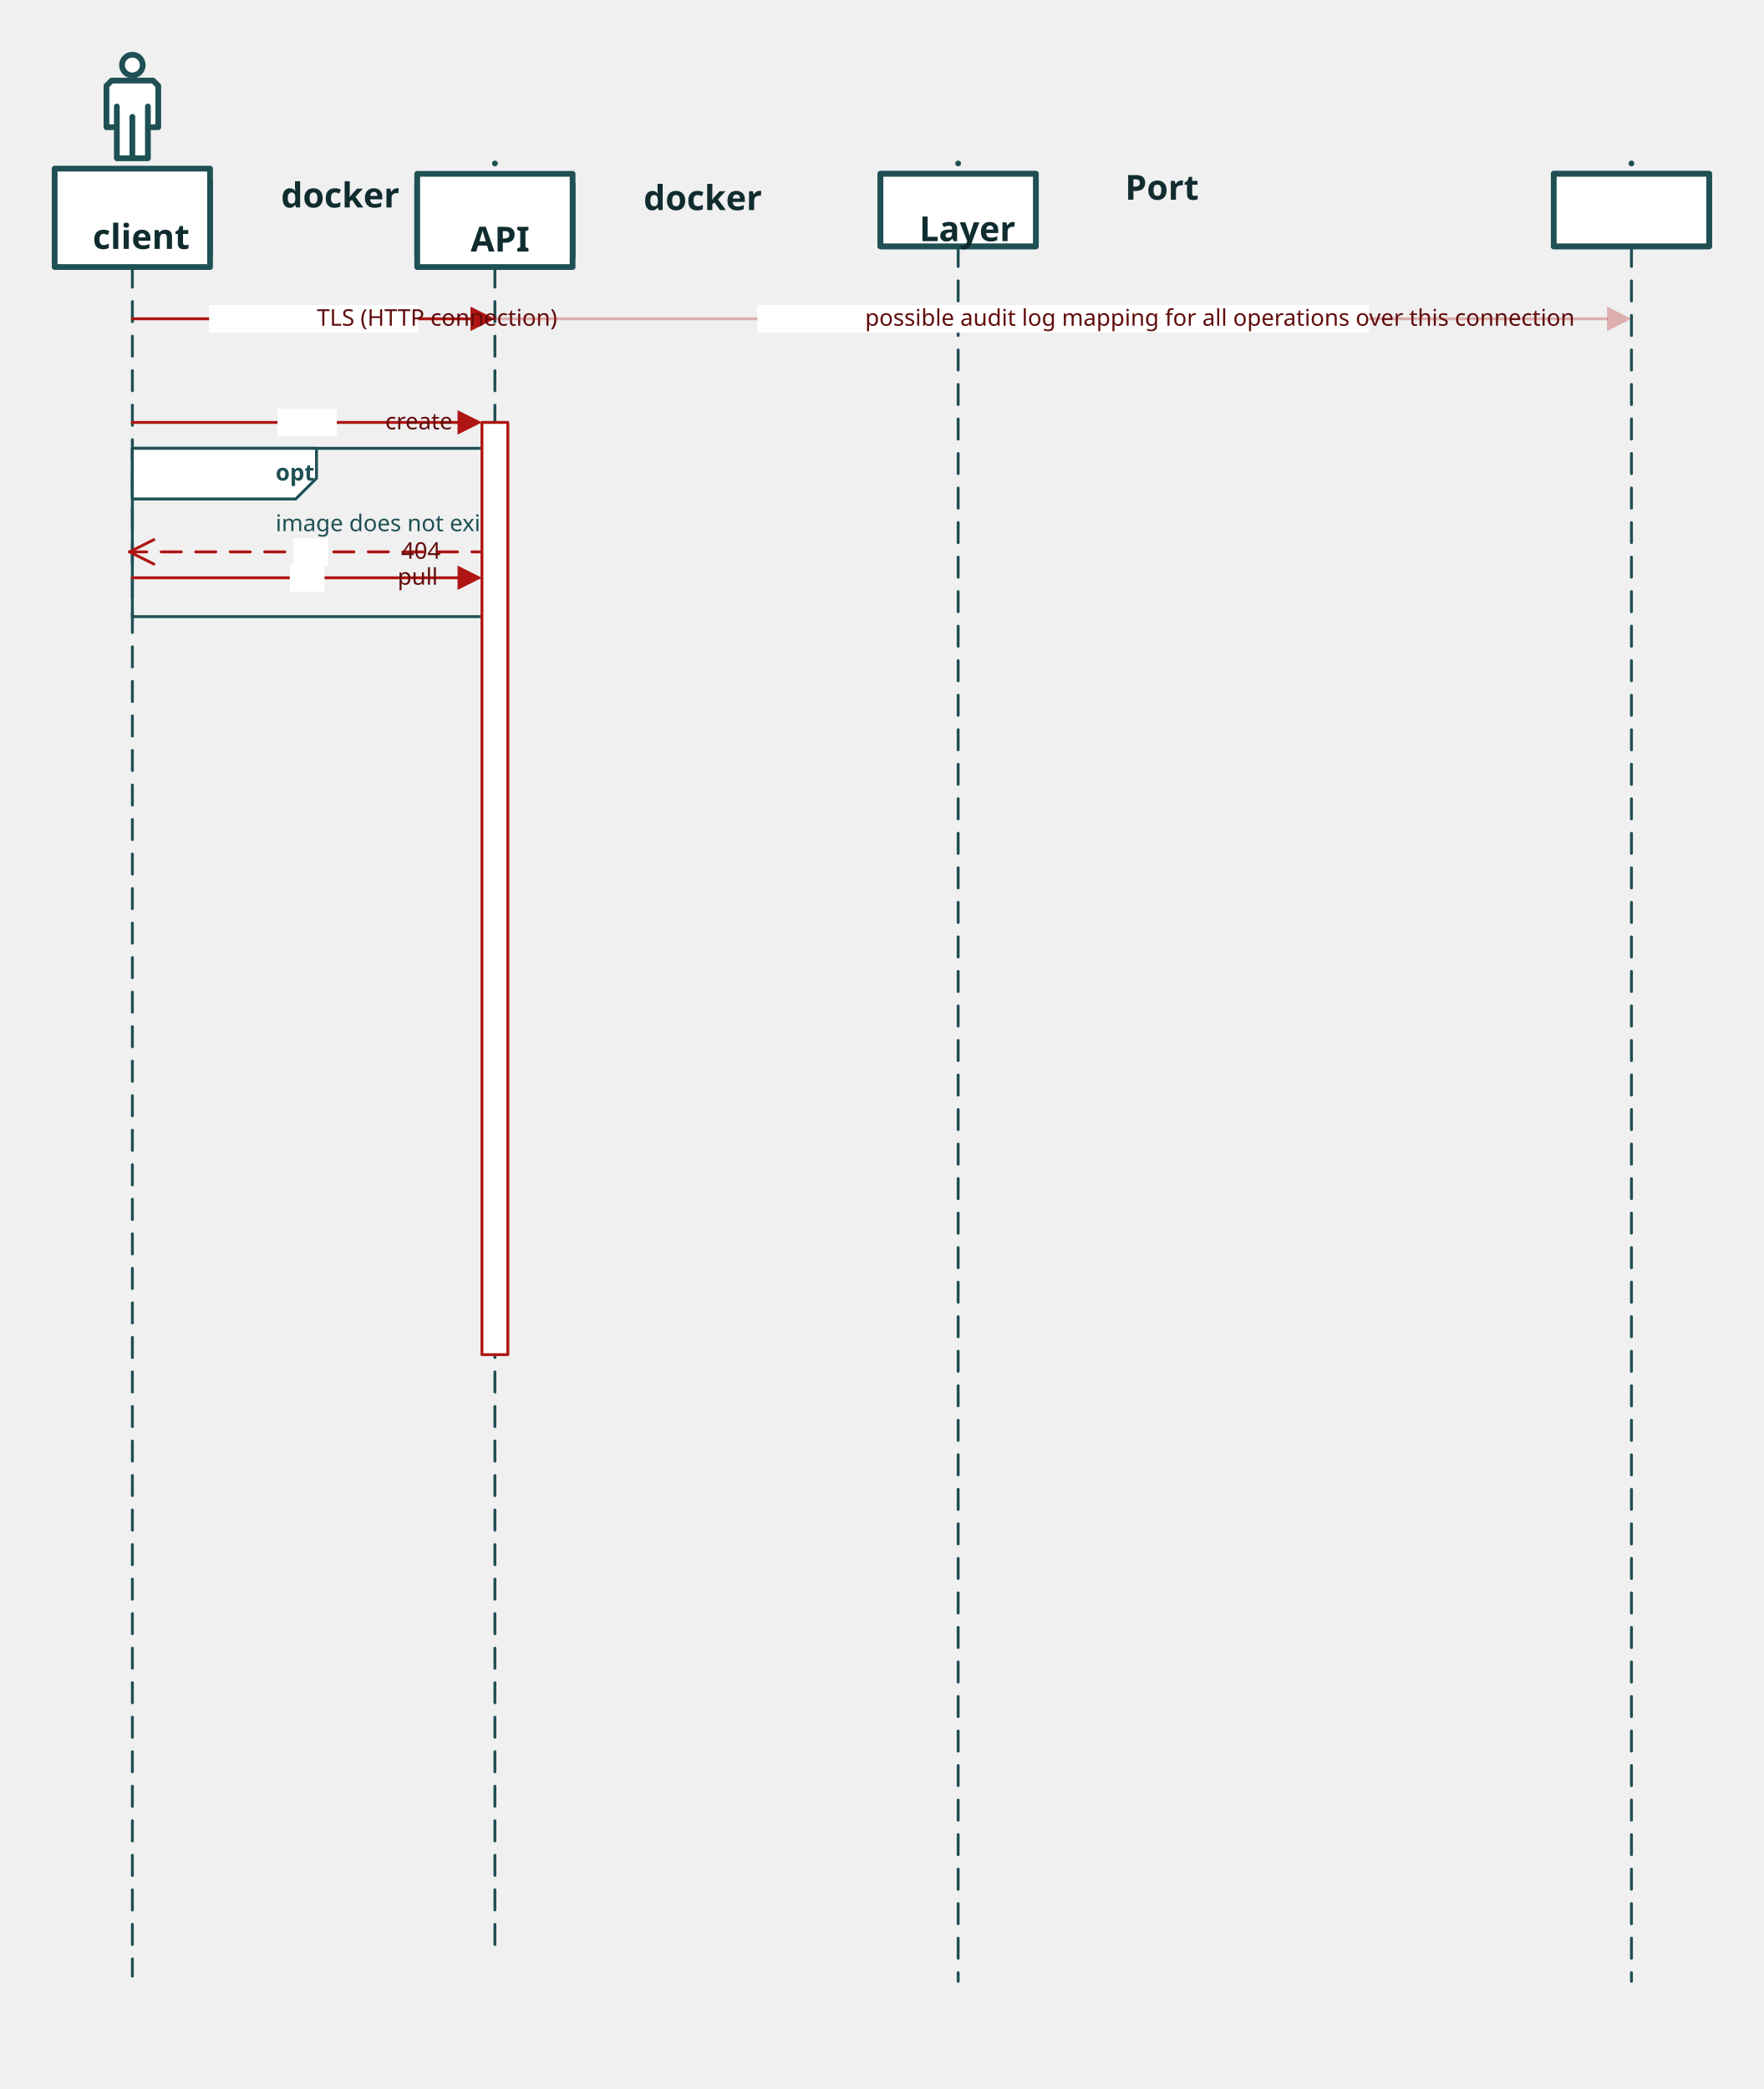
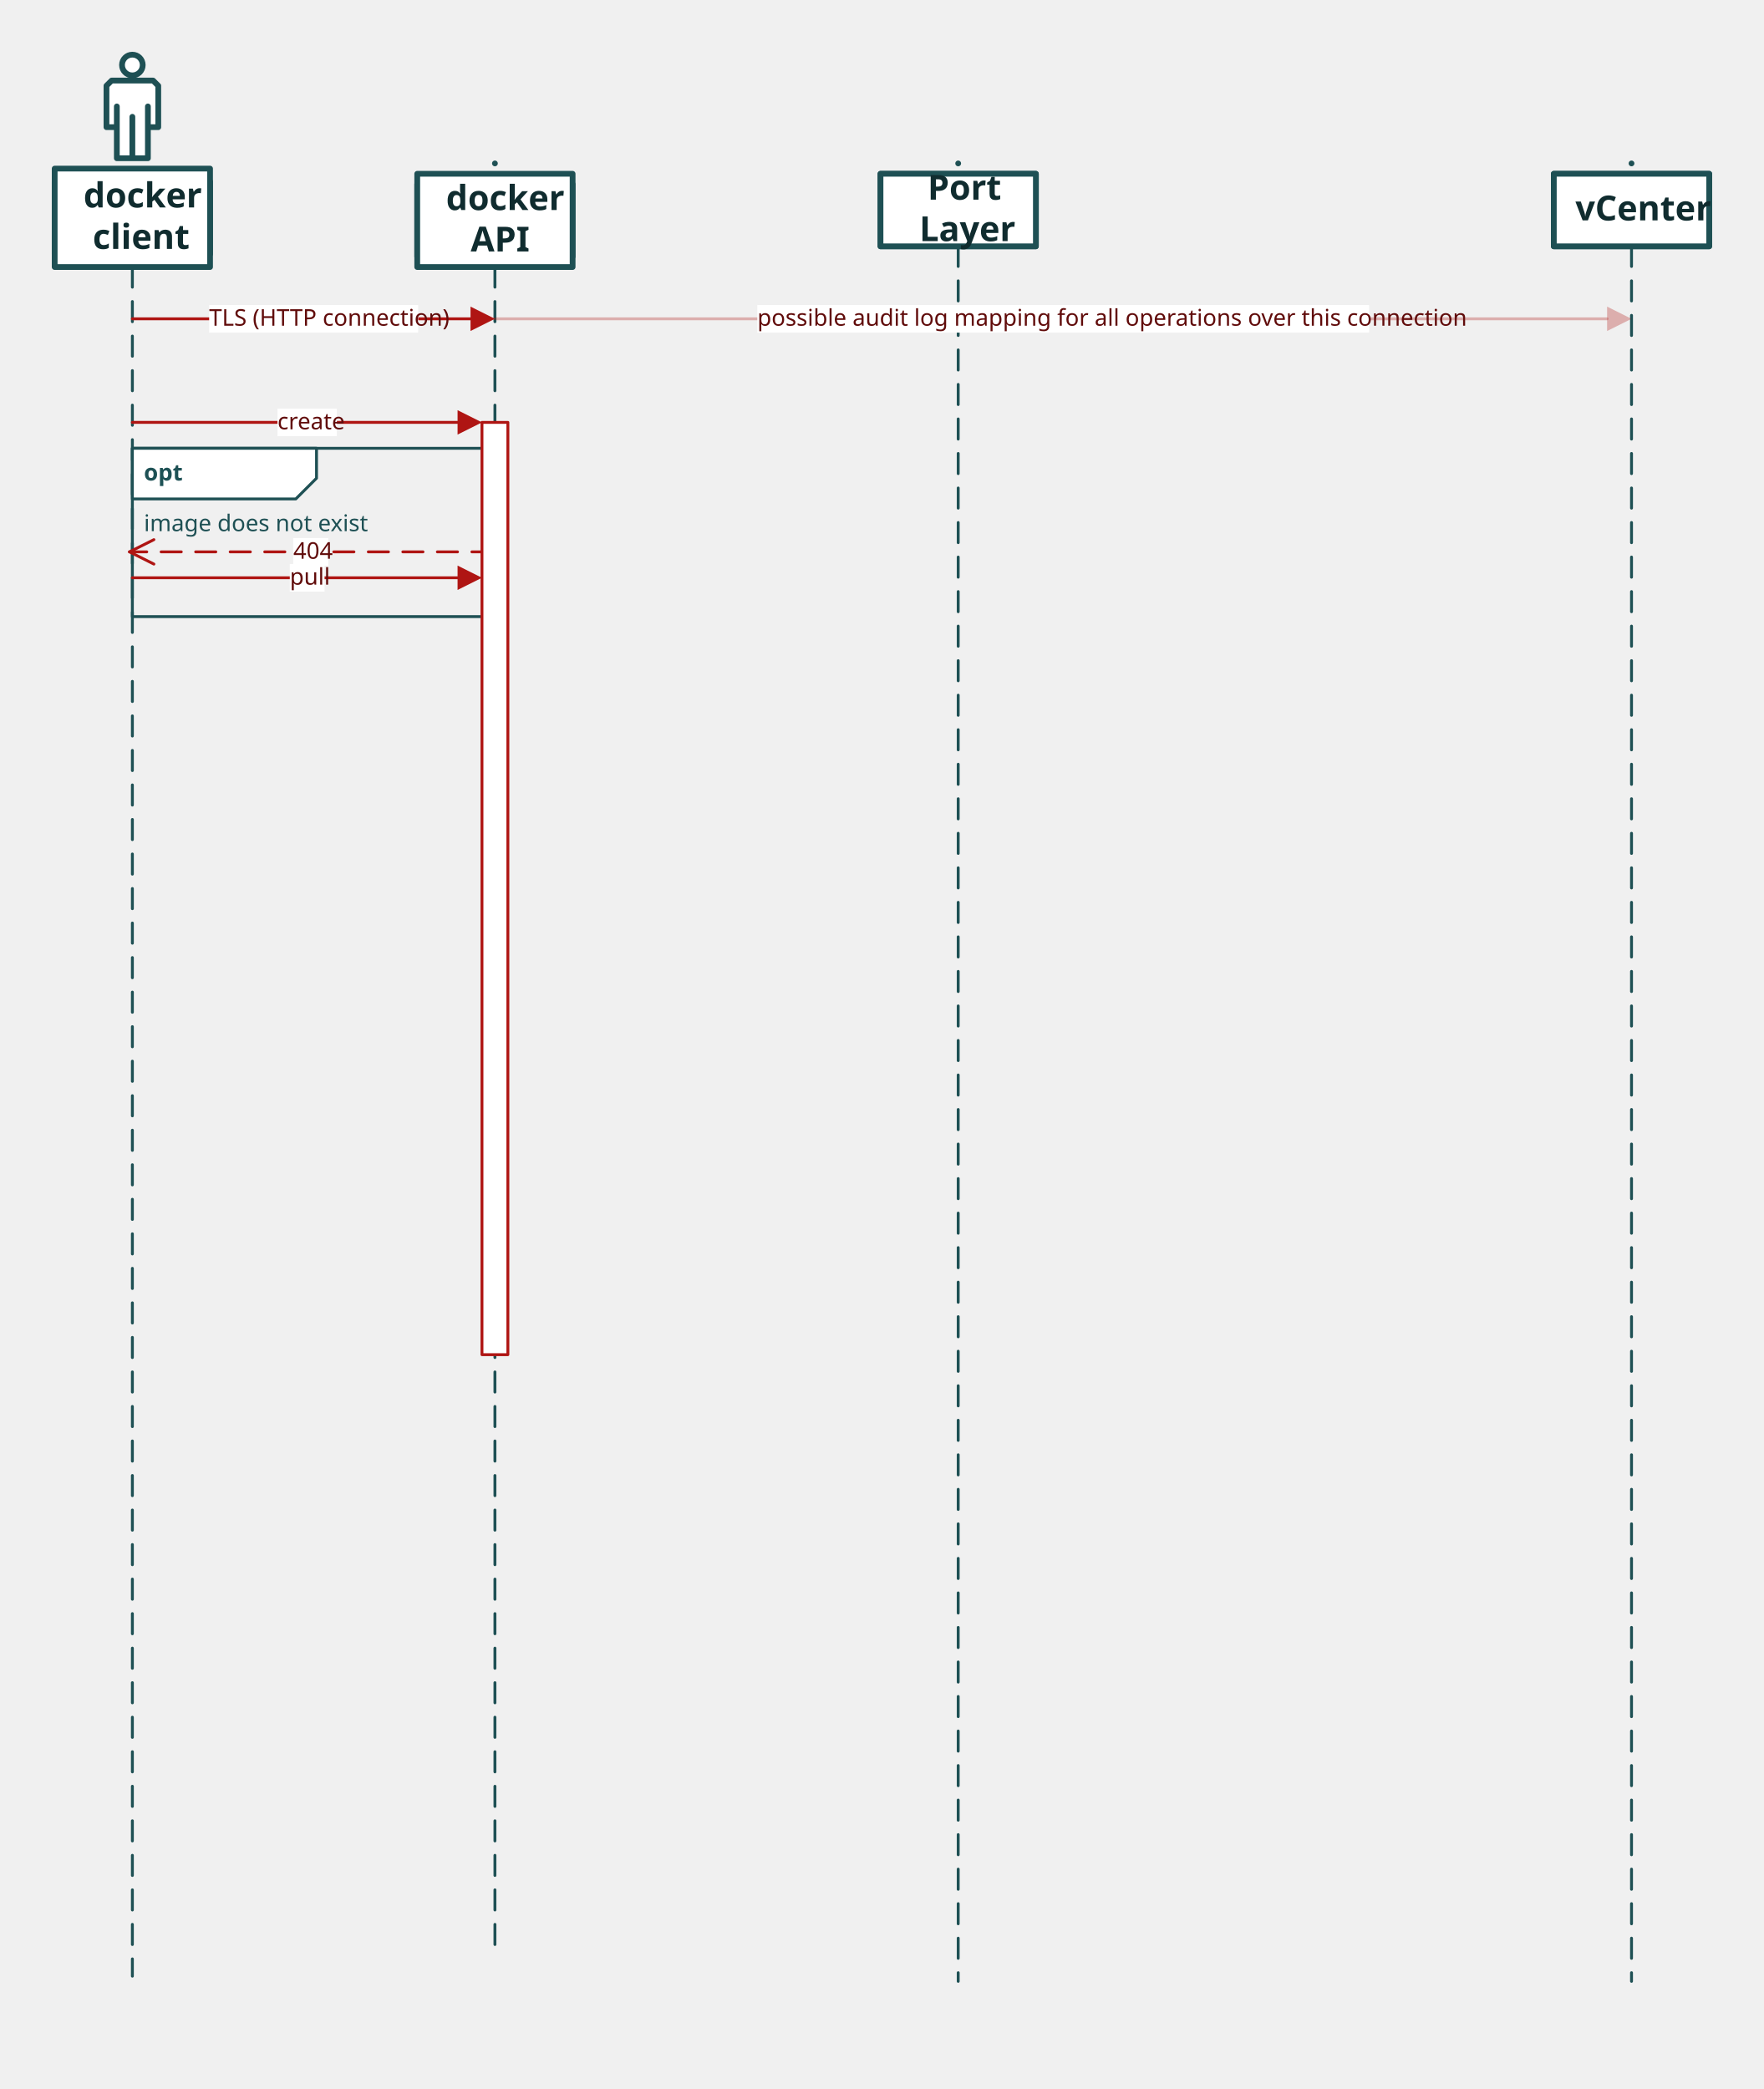
- <svg xmlns="http://www.w3.org/2000/svg" xmlns:ns1="http://schemas.microsoft.com/visio/2003/SVGExtensions/" xmlns:xlink="http://www.w3.org/1999/xlink" width="8.514in" height="10.084in" viewBox="0 0 613 726.014" xml:space="preserve" color-interpolation-filters="sRGB" class="st17">
-   <ns1:documentProperties ns1:langID="1033" ns1:viewMarkup="false">
-     <ns1:userDefs>
-       <ns1:ud ns1:nameU="msvNoAutoConnect" ns1:prompt="" ns1:val="VT0(1):26" />
-     </ns1:userDefs>
-   </ns1:documentProperties>
-   <style type="text/css">
- 	
- 		.st1 {fill:#ffffff;stroke:#1e5054;stroke-linecap:round;stroke-linejoin:round;stroke-width:2}
- 		.st2 {stroke:#1e5054;stroke-dasharray:7,5;stroke-linecap:round;stroke-linejoin:round;stroke-width:1}
- 		.st3 {fill:#102c2f;font-family:Calibri;font-size:1em;font-weight:bold}
- 		.st4 {font-size:1em}
- 		.st5 {marker-end:url(#mrkr4-61);stroke:#af1513;stroke-linecap:round;stroke-linejoin:round;stroke-width:1}
- 		.st6 {fill:#af1513;fill-opacity:1;stroke:#af1513;stroke-opacity:1;stroke-width:0.236}
- 		.st7 {fill:#ffffff;stroke:none;stroke-linecap:butt;stroke-width:7.2}
- 		.st8 {fill:#610c0b;font-family:Calibri;font-size:0.667em}
- 		.st9 {marker-end:url(#mrkr4-69);stroke:#af1513;stroke-linecap:round;stroke-linejoin:round;stroke-opacity:0.3;stroke-width:1}
- 		.st10 {fill:#af1513;fill-opacity:0.3;stroke:#af1513;stroke-opacity:0.3;stroke-width:0.236}
- 		.st11 {fill:#1e5054;fill-opacity:0;stroke:#1e5054;stroke-linecap:round;stroke-linejoin:round;stroke-width:1}
- 		.st12 {fill:#ffffff;stroke:#1e5054;stroke-linecap:round;stroke-linejoin:round;stroke-width:1}
- 		.st13 {fill:#1e5155;font-family:Calibri;font-size:0.667em;font-weight:bold}
- 		.st14 {fill:#1e5054;font-family:Calibri;font-size:0.667em}
- 		.st15 {marker-end:url(#mrkr3-99);stroke:#af1513;stroke-dasharray:7,5;stroke-linecap:round;stroke-linejoin:round;stroke-width:1}
- 		.st16 {fill:#ffffff;stroke:#af1513;stroke-linecap:round;stroke-linejoin:round;stroke-width:1}
- 		.st17 {fill:none;fill-rule:evenodd;font-size:12px;overflow:visible;stroke-linecap:square;stroke-miterlimit:3}
- 	
- 	</style>
+ <svg xmlns="http://www.w3.org/2000/svg" xmlns:xlink="http://www.w3.org/1999/xlink" width="817.333" height="968.016" class="st17" color-interpolation-filters="sRGB" viewBox="0 0 613 726.014" xml:space="preserve">
+   <style type="text/css">.st1,.st2{stroke:#1e5054;stroke-linecap:round;stroke-linejoin:round}.st1{fill:#fff;stroke-width:2}.st2{stroke-dasharray:7,5;stroke-width:1}.st3{fill:#102c2f;font-family:Calibri;font-size:1em;font-weight:700}.st4{font-size:1em}.st5,.st6{stroke:#af1513}.st5{marker-end:url(#mrkr4-61);stroke-linecap:round;stroke-linejoin:round;stroke-width:1}.st6{fill:#af1513;fill-opacity:1;stroke-opacity:1;stroke-width:.236}.st7{fill:#fff;stroke:none;stroke-linecap:butt;stroke-width:7.2}.st8{fill:#610c0b;font-family:Calibri;font-size:.667em}.st10,.st9{stroke:#af1513;stroke-opacity:.3}.st9{marker-end:url(#mrkr4-69);stroke-linecap:round;stroke-linejoin:round;stroke-width:1}.st10{fill:#af1513;fill-opacity:.3;stroke-width:.236}.st11,.st12{stroke:#1e5054;stroke-linecap:round;stroke-linejoin:round;stroke-width:1}.st11{fill:#1e5054;fill-opacity:0}.st12{fill:#fff}.st13,.st14{font-family:Calibri;font-size:.667em}.st13{fill:#1e5155;font-weight:700}.st14{fill:#1e5054}.st15,.st16{stroke:#af1513;stroke-linecap:round;stroke-linejoin:round;stroke-width:1}.st15{marker-end:url(#mrkr3-99);stroke-dasharray:7,5}.st16{fill:#fff}.st17{fill:none;fill-rule:evenodd;font-size:12px;overflow:visible;stroke-linecap:square;stroke-miterlimit:3}</style>
  <defs id="Markers">
    <g id="lend4">
-       <path d="M 2 1 L 0 0 L 2 -1 L 2 1 " style="stroke:none" />
+       <path d="M 2 1 L 0 0 L 2 -1 L 2 1" style="stroke:none" />
    </g>
-     <marker id="mrkr4-61" class="st6" ns1:arrowType="4" ns1:arrowSize="3" ns1:setback="8.48" refX="-8.48" orient="auto" markerUnits="strokeWidth" overflow="visible">
-       <use xlink:href="#lend4" transform="scale(-4.24,-4.24) " />
+     <marker id="mrkr4-61" class="st6" markerUnits="strokeWidth" orient="auto" overflow="visible" refX="-8.48">
+       <use transform="scale(-4.24,-4.24)" xlink:href="#lend4" />
    </marker>
-     <marker id="mrkr4-69" class="st10" ns1:arrowType="4" ns1:arrowSize="3" ns1:setback="8.48" refX="-8.48" orient="auto" markerUnits="strokeWidth" overflow="visible">
-       <use xlink:href="#lend4" transform="scale(-4.24,-4.24) " />
+     <marker id="mrkr4-69" class="st10" markerUnits="strokeWidth" orient="auto" overflow="visible" refX="-8.48">
+       <use transform="scale(-4.24,-4.24)" xlink:href="#lend4" />
    </marker>
    <g id="lend3">
-       <path d="M 2 1 L 0 0 L 2 -1 " style="stroke-linecap:round;stroke-linejoin:round;fill:none" />
+       <path d="M 2 1 L 0 0 L 2 -1" style="stroke-linecap:round;stroke-linejoin:round;fill:none" />
    </g>
-     <marker id="mrkr3-99" class="st6" ns1:arrowType="3" ns1:arrowSize="3" orient="auto" markerUnits="strokeWidth" overflow="visible">
-       <use xlink:href="#lend3" transform="scale(-4.24,-4.24) " />
+     <marker id="mrkr3-99" class="st6" markerUnits="strokeWidth" orient="auto" overflow="visible">
+       <use transform="scale(-4.24,-4.24)" xlink:href="#lend3" />
    </marker>
  </defs>
-   <g ns1:mID="0" ns1:index="1" ns1:groupContext="foregroundPage">
-     <ns1:userDefs>
-       <ns1:ud ns1:nameU="msvThemeOrder" ns1:val="VT0(0):26" />
-     </ns1:userDefs>
-     <ns1:pageProperties ns1:drawingScale="1" ns1:pageScale="1" ns1:drawingUnits="0" ns1:shadowOffsetX="9" ns1:shadowOffsetY="-9" />
-     <ns1:layer ns1:name="Connector" ns1:index="0" />
-     <g id="group1-1" transform="translate(19,-633.214)" ns1:mID="1" ns1:groupContext="group">
-       <ns1:userDefs>
-         <ns1:ud ns1:nameU="visVersion" ns1:prompt="" ns1:val="VT0(15):26" />
-         <ns1:ud ns1:nameU="ShowActor" ns1:prompt="" ns1:val="VT0(1):5" />
-         <ns1:ud ns1:nameU="ShowDestruction" ns1:prompt="" ns1:val="VT0(0):5" />
-       </ns1:userDefs>
-       <g id="shape2-2" ns1:mID="2" ns1:groupContext="shape" transform="translate(0,-4.5)">
-         <rect x="0" y="700.814" width="54" height="25.2" class="st1" />
+   <g>
+     <g id="group1-1" transform="translate(19,-633.214)">
+       <g id="shape2-2" transform="translate(0,-4.5)">
+         <rect width="54" height="25.2" x="0" y="700.814" class="st1" />
      </g>
-       <g id="shape3-4" ns1:mID="3" ns1:groupContext="shape" transform="translate(18,-37.8)">
-         <path d="M3.6 726.01 L3.6 708.01 L3.6 715.21 L0 715.21 L0 700.81 L1.8 699.01 L16.2 699.01 L18 700.81 L18 715.21 L14.4         715.21 L14.4 708.01 L14.4 726.01 L9 726.01 L9 711.61 L9 726.01 L3.6 726.01 ZM12.6 693.61 A3.6 3.6 -180         1 0 5.4 693.61 A3.6 3.6 -180 1 0 12.6 693.61 Z" class="st1" />
+       <g id="shape3-4" transform="translate(18,-37.8)">
+         <path d="M3.6 726.01 L3.6 708.01 L3.6 715.21 L0 715.21 L0 700.81 L1.8 699.01 L16.2 699.01 L18 700.81 L18 715.21 L14.4 715.21 L14.4 708.01 L14.4 726.01 L9 726.01 L9 711.61 L9 726.01 L3.6 726.01 ZM12.6 693.61 A3.6 3.6 -180 1 0 5.4 693.61 A3.6 3.6 -180 1 0 12.6 693.61 Z" class="st1" />
      </g>
-       <g id="shape4-6" ns1:mID="4" ns1:groupContext="shape" transform="translate(18,615.214)">
- 				</g>
-       <g id="shape5-8" ns1:mID="5" ns1:groupContext="shape" transform="translate(753.014,726.014) rotate(90)">
+       <g id="shape4-6" transform="translate(18,615.214)" />
+       <g id="shape5-8" transform="translate(753.014,726.014) rotate(90)">
        <path d="M0 726.01 L594 726.01" class="st2" />
      </g>
-       <g id="shape1-11" ns1:mID="1" ns1:groupContext="groupContent">
-         <ns1:textBlock ns1:margins="rect(4,4,4,4)" />
-         <ns1:textRect cx="27" cy="708.914" width="54" height="34.2" />
-         <rect x="0" y="691.814" width="54" height="34.2" class="st1" />
-         <text x="10.01" y="705.31" class="st3" ns1:langID="1033">
-           <ns1:paragraph ns1:horizAlign="1" />
-           <ns1:tabList />docker <tspan x="13.22" dy="1.2em" class="st4">client</tspan>
+       <g id="shape1-11">
+         <rect width="54" height="34.2" x="0" y="691.814" class="st1" />
+         <text x="10.01" y="705.31" class="st3">docker <tspan x="13.22" class="st4" dy="1.2em">client</tspan>
        </text>
      </g>
    </g>
-     <g id="group6-15" transform="translate(145,-633.214)" ns1:mID="6" ns1:groupContext="group">
-       <ns1:userDefs>
-         <ns1:ud ns1:nameU="visVersion" ns1:prompt="" ns1:val="VT0(15):26" />
-         <ns1:ud ns1:nameU="ShowActor" ns1:prompt="" ns1:val="VT0(0):5" />
-         <ns1:ud ns1:nameU="ShowDestruction" ns1:prompt="" ns1:val="VT0(0):5" />
-       </ns1:userDefs>
-       <g id="shape7-16" ns1:mID="7" ns1:groupContext="shape" transform="translate(0,-3.6)">
-         <rect x="0" y="700.814" width="54" height="25.2" class="st1" />
+     <g id="group6-15" transform="translate(145,-633.214)">
+       <g id="shape7-16" transform="translate(0,-3.6)">
+         <rect width="54" height="25.2" x="0" y="700.814" class="st1" />
      </g>
-       <g id="shape8-18" ns1:mID="8" ns1:groupContext="shape" transform="translate(18,-36)">
+       <g id="shape8-18" transform="translate(18,-36)">
        <path d="M9 726.01 a0 0 0 1 1 0 0 a0 0 0 1 1 0 0 Z" class="st1" />
      </g>
-       <g id="shape9-20" ns1:mID="9" ns1:groupContext="shape" transform="translate(18,605.571)">
- 				</g>
-       <g id="shape10-22" ns1:mID="10" ns1:groupContext="shape" transform="translate(753.014,726.014) rotate(90)">
+       <g id="shape9-20" transform="translate(18,605.571)" />
+       <g id="shape10-22" transform="translate(753.014,726.014) rotate(90)">
        <path d="M0 726.01 L585 726.01" class="st2" />
      </g>
-       <g id="shape6-25" ns1:mID="6" ns1:groupContext="groupContent">
-         <ns1:textBlock ns1:margins="rect(4,4,4,4)" />
-         <ns1:textRect cx="27" cy="709.814" width="54" height="32.4" />
-         <rect x="0" y="693.614" width="54" height="32.4" class="st1" />
-         <text x="10.01" y="706.21" class="st3" ns1:langID="1033">
-           <ns1:paragraph ns1:horizAlign="1" />
-           <ns1:tabList />docker <tspan x="18.57" dy="1.2em" class="st4">API</tspan>
+       <g id="shape6-25">
+         <rect width="54" height="32.4" x="0" y="693.614" class="st1" />
+         <text x="10.01" y="706.21" class="st3">docker <tspan x="18.57" class="st4" dy="1.2em">API</tspan>
        </text>
      </g>
    </g>
-     <g id="group21-29" transform="translate(306,-640.414)" ns1:mID="21" ns1:groupContext="group">
-       <ns1:userDefs>
-         <ns1:ud ns1:nameU="visVersion" ns1:prompt="" ns1:val="VT0(15):26" />
-         <ns1:ud ns1:nameU="ShowActor" ns1:prompt="" ns1:val="VT0(0):5" />
-         <ns1:ud ns1:nameU="ShowDestruction" ns1:prompt="" ns1:val="VT0(0):5" />
-       </ns1:userDefs>
-       <g id="shape22-30" ns1:mID="22" ns1:groupContext="shape">
-         <rect x="0" y="700.814" width="54" height="25.2" class="st1" />
+     <g id="group21-29" transform="translate(306,-640.414)">
+       <g id="shape22-30">
+         <rect width="54" height="25.2" x="0" y="700.814" class="st1" />
      </g>
-       <g id="shape23-32" ns1:mID="23" ns1:groupContext="shape" transform="translate(18,-28.8)">
+       <g id="shape23-32" transform="translate(18,-28.8)">
        <path d="M9 726.01 a0 0 0 1 1 0 0 a0 0 0 1 1 0 0 Z" class="st1" />
      </g>
-       <g id="shape24-34" ns1:mID="24" ns1:groupContext="shape" transform="translate(18,621)">
- 				</g>
-       <g id="shape25-36" ns1:mID="25" ns1:groupContext="shape" transform="translate(753.014,726.014) rotate(90)">
+       <g id="shape24-34" transform="translate(18,621)" />
+       <g id="shape25-36" transform="translate(753.014,726.014) rotate(90)">
        <path d="M0 726.01 L603 726.01" class="st2" />
      </g>
-       <g id="shape21-39" ns1:mID="21" ns1:groupContext="groupContent">
-         <ns1:textBlock ns1:margins="rect(4,4,4,4)" />
-         <ns1:textRect cx="27" cy="713.414" width="54" height="25.2" />
-         <rect x="0" y="700.814" width="54" height="25.2" class="st1" />
-         <text x="16.37" y="709.81" class="st3" ns1:langID="1033">
-           <ns1:paragraph ns1:horizAlign="1" />
-           <ns1:tabList />Port <tspan x="13.51" dy="1.2em" class="st4">Layer</tspan>
+       <g id="shape21-39">
+         <rect width="54" height="25.2" x="0" y="700.814" class="st1" />
+         <text x="16.37" y="709.81" class="st3">Port <tspan x="13.51" class="st4" dy="1.2em">Layer</tspan>
        </text>
      </g>
    </g>
-     <g id="group26-43" transform="translate(540,-640.414)" ns1:mID="26" ns1:groupContext="group">
-       <ns1:userDefs>
-         <ns1:ud ns1:nameU="visVersion" ns1:prompt="" ns1:val="VT0(15):26" />
-         <ns1:ud ns1:nameU="ShowActor" ns1:prompt="" ns1:val="VT0(0):5" />
-         <ns1:ud ns1:nameU="ShowDestruction" ns1:prompt="" ns1:val="VT0(0):5" />
-       </ns1:userDefs>
-       <g id="shape27-44" ns1:mID="27" ns1:groupContext="shape">
-         <rect x="0" y="700.814" width="54" height="25.2" class="st1" />
+     <g id="group26-43" transform="translate(540,-640.414)">
+       <g id="shape27-44">
+         <rect width="54" height="25.2" x="0" y="700.814" class="st1" />
      </g>
-       <g id="shape28-46" ns1:mID="28" ns1:groupContext="shape" transform="translate(18,-28.8)">
+       <g id="shape28-46" transform="translate(18,-28.8)">
        <path d="M9 726.01 a0 0 0 1 1 0 0 a0 0 0 1 1 0 0 Z" class="st1" />
      </g>
-       <g id="shape29-48" ns1:mID="29" ns1:groupContext="shape" transform="translate(18,621)">
- 				</g>
-       <g id="shape30-50" ns1:mID="30" ns1:groupContext="shape" transform="translate(753.014,726.014) rotate(90)">
+       <g id="shape29-48" transform="translate(18,621)" />
+       <g id="shape30-50" transform="translate(753.014,726.014) rotate(90)">
        <path d="M0 726.01 L603 726.01" class="st2" />
      </g>
-       <g id="shape26-53" ns1:mID="26" ns1:groupContext="groupContent">
-         <ns1:textBlock ns1:margins="rect(4,4,4,4)" />
-         <ns1:textRect cx="27" cy="713.414" width="54" height="25.2" />
-         <rect x="0" y="700.814" width="54" height="25.2" class="st1" />
-         <text x="7.51" y="717.01" class="st3" ns1:langID="1033">
-           <ns1:paragraph ns1:horizAlign="1" />
-           <ns1:tabList />vCenter</text>
+       <g id="shape26-53">
+         <rect width="54" height="25.2" x="0" y="700.814" class="st1" />
+         <text x="7.51" y="717.01" class="st3">vCenter</text>
      </g>
    </g>
-     <g id="shape31-56" ns1:mID="31" ns1:groupContext="shape" ns1:layerMember="0" transform="translate(46,-606.214)">
-       <ns1:userDefs>
-         <ns1:ud ns1:nameU="IsReturn" ns1:prompt="" ns1:val="VT0(0):5" />
-         <ns1:ud ns1:nameU="IsAsync" ns1:prompt="" ns1:val="VT0(0):26" />
-         <ns1:ud ns1:nameU="IsSelfMessage" ns1:prompt="" ns1:val="VT0(0):5" />
-         <ns1:ud ns1:nameU="visVersion" ns1:prompt="" ns1:val="VT0(15):26" />
-       </ns1:userDefs>
-       <ns1:textBlock ns1:margins="rect(4,4,4,4)" />
-       <ns1:textRect cx="63" cy="717.014" width="82.45" height="17.604" />
+     <g id="shape31-56" transform="translate(46,-606.214)">
      <path d="M0 717.01 L117.52 717.01" class="st5" />
-       <rect ns1:rectContext="textBkgnd" x="26.686" y="712.215" width="72.628" height="9.6" class="st7" />
-       <text x="26.69" y="719.41" class="st8" ns1:langID="1033">
-         <ns1:paragraph ns1:horizAlign="1" />
-         <ns1:tabList />TLS (HTTP connection)</text>
+       <rect width="72.628" height="9.6" x="26.686" y="712.215" class="st7" />
+       <text x="26.69" y="719.41" class="st8">TLS (HTTP connection)</text>
    </g>
-     <g id="shape83-64" ns1:mID="83" ns1:groupContext="shape" ns1:layerMember="0" transform="translate(172,-606.214)">
-       <ns1:userDefs>
-         <ns1:ud ns1:nameU="IsReturn" ns1:prompt="" ns1:val="VT0(0):5" />
-         <ns1:ud ns1:nameU="IsAsync" ns1:prompt="" ns1:val="VT0(0):26" />
-         <ns1:ud ns1:nameU="IsSelfMessage" ns1:prompt="" ns1:val="VT0(0):5" />
-         <ns1:ud ns1:nameU="visVersion" ns1:prompt="" ns1:val="VT0(15):26" />
-       </ns1:userDefs>
-       <ns1:textBlock ns1:margins="rect(4,4,4,4)" />
-       <ns1:textRect cx="197.5" cy="717.014" width="222.44" height="17.604" />
+     <g id="shape83-64" transform="translate(172,-606.214)">
      <path d="M0 717.01 L386.52 717.01" class="st9" />
-       <rect ns1:rectContext="textBkgnd" x="91.191" y="712.215" width="212.619" height="9.6" class="st7" />
-       <text x="91.19" y="719.41" class="st8" ns1:langID="1033">
-         <ns1:paragraph ns1:horizAlign="1" />
-         <ns1:tabList />possible audit log mapping for all operations over this connection</text>
+       <rect width="212.619" height="9.6" x="91.191" y="712.215" class="st7" />
+       <text x="91.19" y="719.41" class="st8">possible audit log mapping for all operations over this connection</text>
    </g>
-     <g id="group87-72" transform="translate(46,-511.714)" ns1:mID="87" ns1:groupContext="group">
-       <ns1:userDefs>
-         <ns1:ud ns1:nameU="visVersion" ns1:prompt="" ns1:val="VT0(15):26" />
-       </ns1:userDefs>
-       <g id="shape87-73" ns1:mID="87" ns1:groupContext="groupContent">
-         <rect x="0" y="667.514" width="125" height="58.5" class="st11" />
+     <g id="group87-72" transform="translate(46,-511.714)">
+       <g id="shape87-73">
+         <rect width="125" height="58.5" x="0" y="667.514" class="st11" />
      </g>
-       <g id="shape88-75" ns1:mID="88" ns1:groupContext="shape" transform="translate(0,-40.8964)">
-         <ns1:userDefs>
-           <ns1:ud ns1:nameU="FoldSize" ns1:prompt="" ns1:val="VT0(0.1):0" />
-           <ns1:ud ns1:nameU="BackFillColor" ns1:prompt="" ns1:val="VT5(#96afcf)" />
-           <ns1:ud ns1:nameU="BackLineColor" ns1:prompt="" ns1:val="VT5(#1f477d)" />
-           <ns1:ud ns1:nameU="BackCharColor" ns1:prompt="" ns1:val="VT5(#000000)" />
-           <ns1:ud ns1:nameU="DarkerColor" ns1:prompt="" ns1:val="VT5(#000000)" />
-           <ns1:ud ns1:nameU="BackFillColor" ns1:prompt="" ns1:val="VT5(#1e5155)" />
-           <ns1:ud ns1:nameU="BackLineColor" ns1:prompt="" ns1:val="VT5(#1e5155)" />
-           <ns1:ud ns1:nameU="BackCharColor" ns1:prompt="" ns1:val="VT5(#ffffff)" />
-           <ns1:ud ns1:nameU="DarkerColor" ns1:prompt="" ns1:val="VT5(#1e5155)" />
-         </ns1:userDefs>
-         <ns1:textBlock ns1:margins="rect(4,4,4,4)" />
-         <ns1:textRect cx="32" cy="717.213" width="64" height="17.604" />
+       <g id="shape88-75" transform="translate(0,-40.8964)">
        <path d="M0 726.01 L56.8 726.01 L64 718.81 L64 708.41 L0 708.41 L0 726.01 Z" class="st12" />
-         <text x="4" y="719.61" class="st13" ns1:langID="1033">
-           <ns1:paragraph />
-           <ns1:tabList />opt</text>
+         <text x="4" y="719.61" class="st13">opt</text>
      </g>
-       <g id="shape89-78" ns1:mID="89" ns1:groupContext="shape" transform="translate(0,-23.2929)">
-         <ns1:userDefs>
-           <ns1:ud ns1:nameU="msvQuickStyleVariationRestore" ns1:prompt="" ns1:val="VT0(2):26" />
-         </ns1:userDefs>
-         <ns1:textBlock ns1:margins="rect(4,4,4,4)" />
-         <ns1:textRect cx="38.382" cy="717.213" width="76.77" height="17.604" />
-         <text x="4" y="719.61" class="st14" ns1:langID="1033">
-           <ns1:paragraph />
-           <ns1:tabList />image does not exist</text>
+       <g id="shape89-78" transform="translate(0,-23.2929)">
+         <text x="4" y="719.61" class="st14">image does not exist</text>
      </g>
    </g>
-     <g id="shape90-80" ns1:mID="90" ns1:groupContext="shape" ns1:layerMember="0" transform="translate(46,-570.214)">
-       <ns1:userDefs>
-         <ns1:ud ns1:nameU="IsReturn" ns1:prompt="" ns1:val="VT0(0):5" />
-         <ns1:ud ns1:nameU="IsAsync" ns1:prompt="" ns1:val="VT0(0):26" />
-         <ns1:ud ns1:nameU="IsSelfMessage" ns1:prompt="" ns1:val="VT0(0):5" />
-         <ns1:ud ns1:nameU="visVersion" ns1:prompt="" ns1:val="VT0(15):26" />
-       </ns1:userDefs>
-       <ns1:textBlock ns1:margins="rect(4,4,4,4)" />
-       <ns1:textRect cx="60.75" cy="717.014" width="40" height="17.604" />
+     <g id="shape90-80" transform="translate(46,-570.214)">
      <path d="M0 717.01 L113.02 717.01" class="st5" />
-       <rect ns1:rectContext="textBkgnd" x="50.428" y="712.215" width="20.644" height="9.6" class="st7" />
-       <text x="50.43" y="719.41" class="st8" ns1:langID="1033">
-         <ns1:paragraph ns1:horizAlign="1" />
-         <ns1:tabList />create</text>
+       <rect width="20.644" height="9.6" x="50.428" y="712.215" class="st7" />
+       <text x="50.43" y="719.41" class="st8">create</text>
    </g>
-     <g id="shape91-87" ns1:mID="91" ns1:groupContext="shape" ns1:layerMember="0" transform="translate(46,-516.214)">
-       <ns1:userDefs>
-         <ns1:ud ns1:nameU="IsReturn" ns1:prompt="" ns1:val="VT0(0):5" />
-         <ns1:ud ns1:nameU="IsAsync" ns1:prompt="" ns1:val="VT0(0):26" />
-         <ns1:ud ns1:nameU="IsSelfMessage" ns1:prompt="" ns1:val="VT0(0):5" />
-         <ns1:ud ns1:nameU="visVersion" ns1:prompt="" ns1:val="VT0(15):26" />
-       </ns1:userDefs>
-       <ns1:textBlock ns1:margins="rect(4,4,4,4)" />
-       <ns1:textRect cx="60.75" cy="717.014" width="40" height="17.604" />
+     <g id="shape91-87" transform="translate(46,-516.214)">
      <path d="M0 717.01 L113.02 717.01" class="st5" />
-       <rect ns1:rectContext="textBkgnd" x="54.711" y="712.215" width="12.078" height="9.6" class="st7" />
-       <text x="54.71" y="719.41" class="st8" ns1:langID="1033">
-         <ns1:paragraph ns1:horizAlign="1" />
-         <ns1:tabList />pull</text>
+       <rect width="12.078" height="9.6" x="54.711" y="712.215" class="st7" />
+       <text x="54.71" y="719.41" class="st8">pull</text>
    </g>
-     <g id="shape93-94" ns1:mID="93" ns1:groupContext="shape" ns1:layerMember="0" transform="translate(171,-525.214)">
-       <ns1:userDefs>
-         <ns1:ud ns1:nameU="IsReturn" ns1:prompt="" ns1:val="VT0(1):5" />
-         <ns1:ud ns1:nameU="IsAsync" ns1:prompt="" ns1:val="VT0(0):26" />
-         <ns1:ud ns1:nameU="IsSelfMessage" ns1:prompt="" ns1:val="VT0(0):5" />
-         <ns1:ud ns1:nameU="visVersion" ns1:prompt="" ns1:val="VT0(15):26" />
-       </ns1:userDefs>
-       <ns1:textBlock ns1:margins="rect(4,4,4,4)" />
-       <ns1:textRect cx="-63" cy="717.014" width="40" height="17.604" />
+     <g id="shape93-94" transform="translate(171,-525.214)">
      <path d="M0 717.01 L-126 717.01" class="st15" />
-       <rect ns1:rectContext="textBkgnd" x="-69.082" y="712.215" width="12.164" height="9.6" class="st7" />
-       <text x="-69.08" y="719.41" class="st8" ns1:langID="1033">
-         <ns1:paragraph ns1:horizAlign="1" />
-         <ns1:tabList />404</text>
+       <rect width="12.164" height="9.6" x="-69.082" y="712.215" class="st7" />
+       <text x="-69.08" y="719.41" class="st8">404</text>
    </g>
-     <g id="shape94-102" ns1:mID="94" ns1:groupContext="shape" transform="translate(-549.514,470.8) rotate(-90)">
-       <ns1:userDefs>
-         <ns1:ud ns1:nameU="visVersion" ns1:prompt="" ns1:val="VT0(15):26" />
-       </ns1:userDefs>
-       <rect x="0" y="717.014" width="324" height="9" class="st16" />
+     <g id="shape94-102" transform="translate(-549.514,470.8) rotate(-90)">
+       <rect width="324" height="9" x="0" y="717.014" class="st16" />
    </g>
  </g>
</svg>
